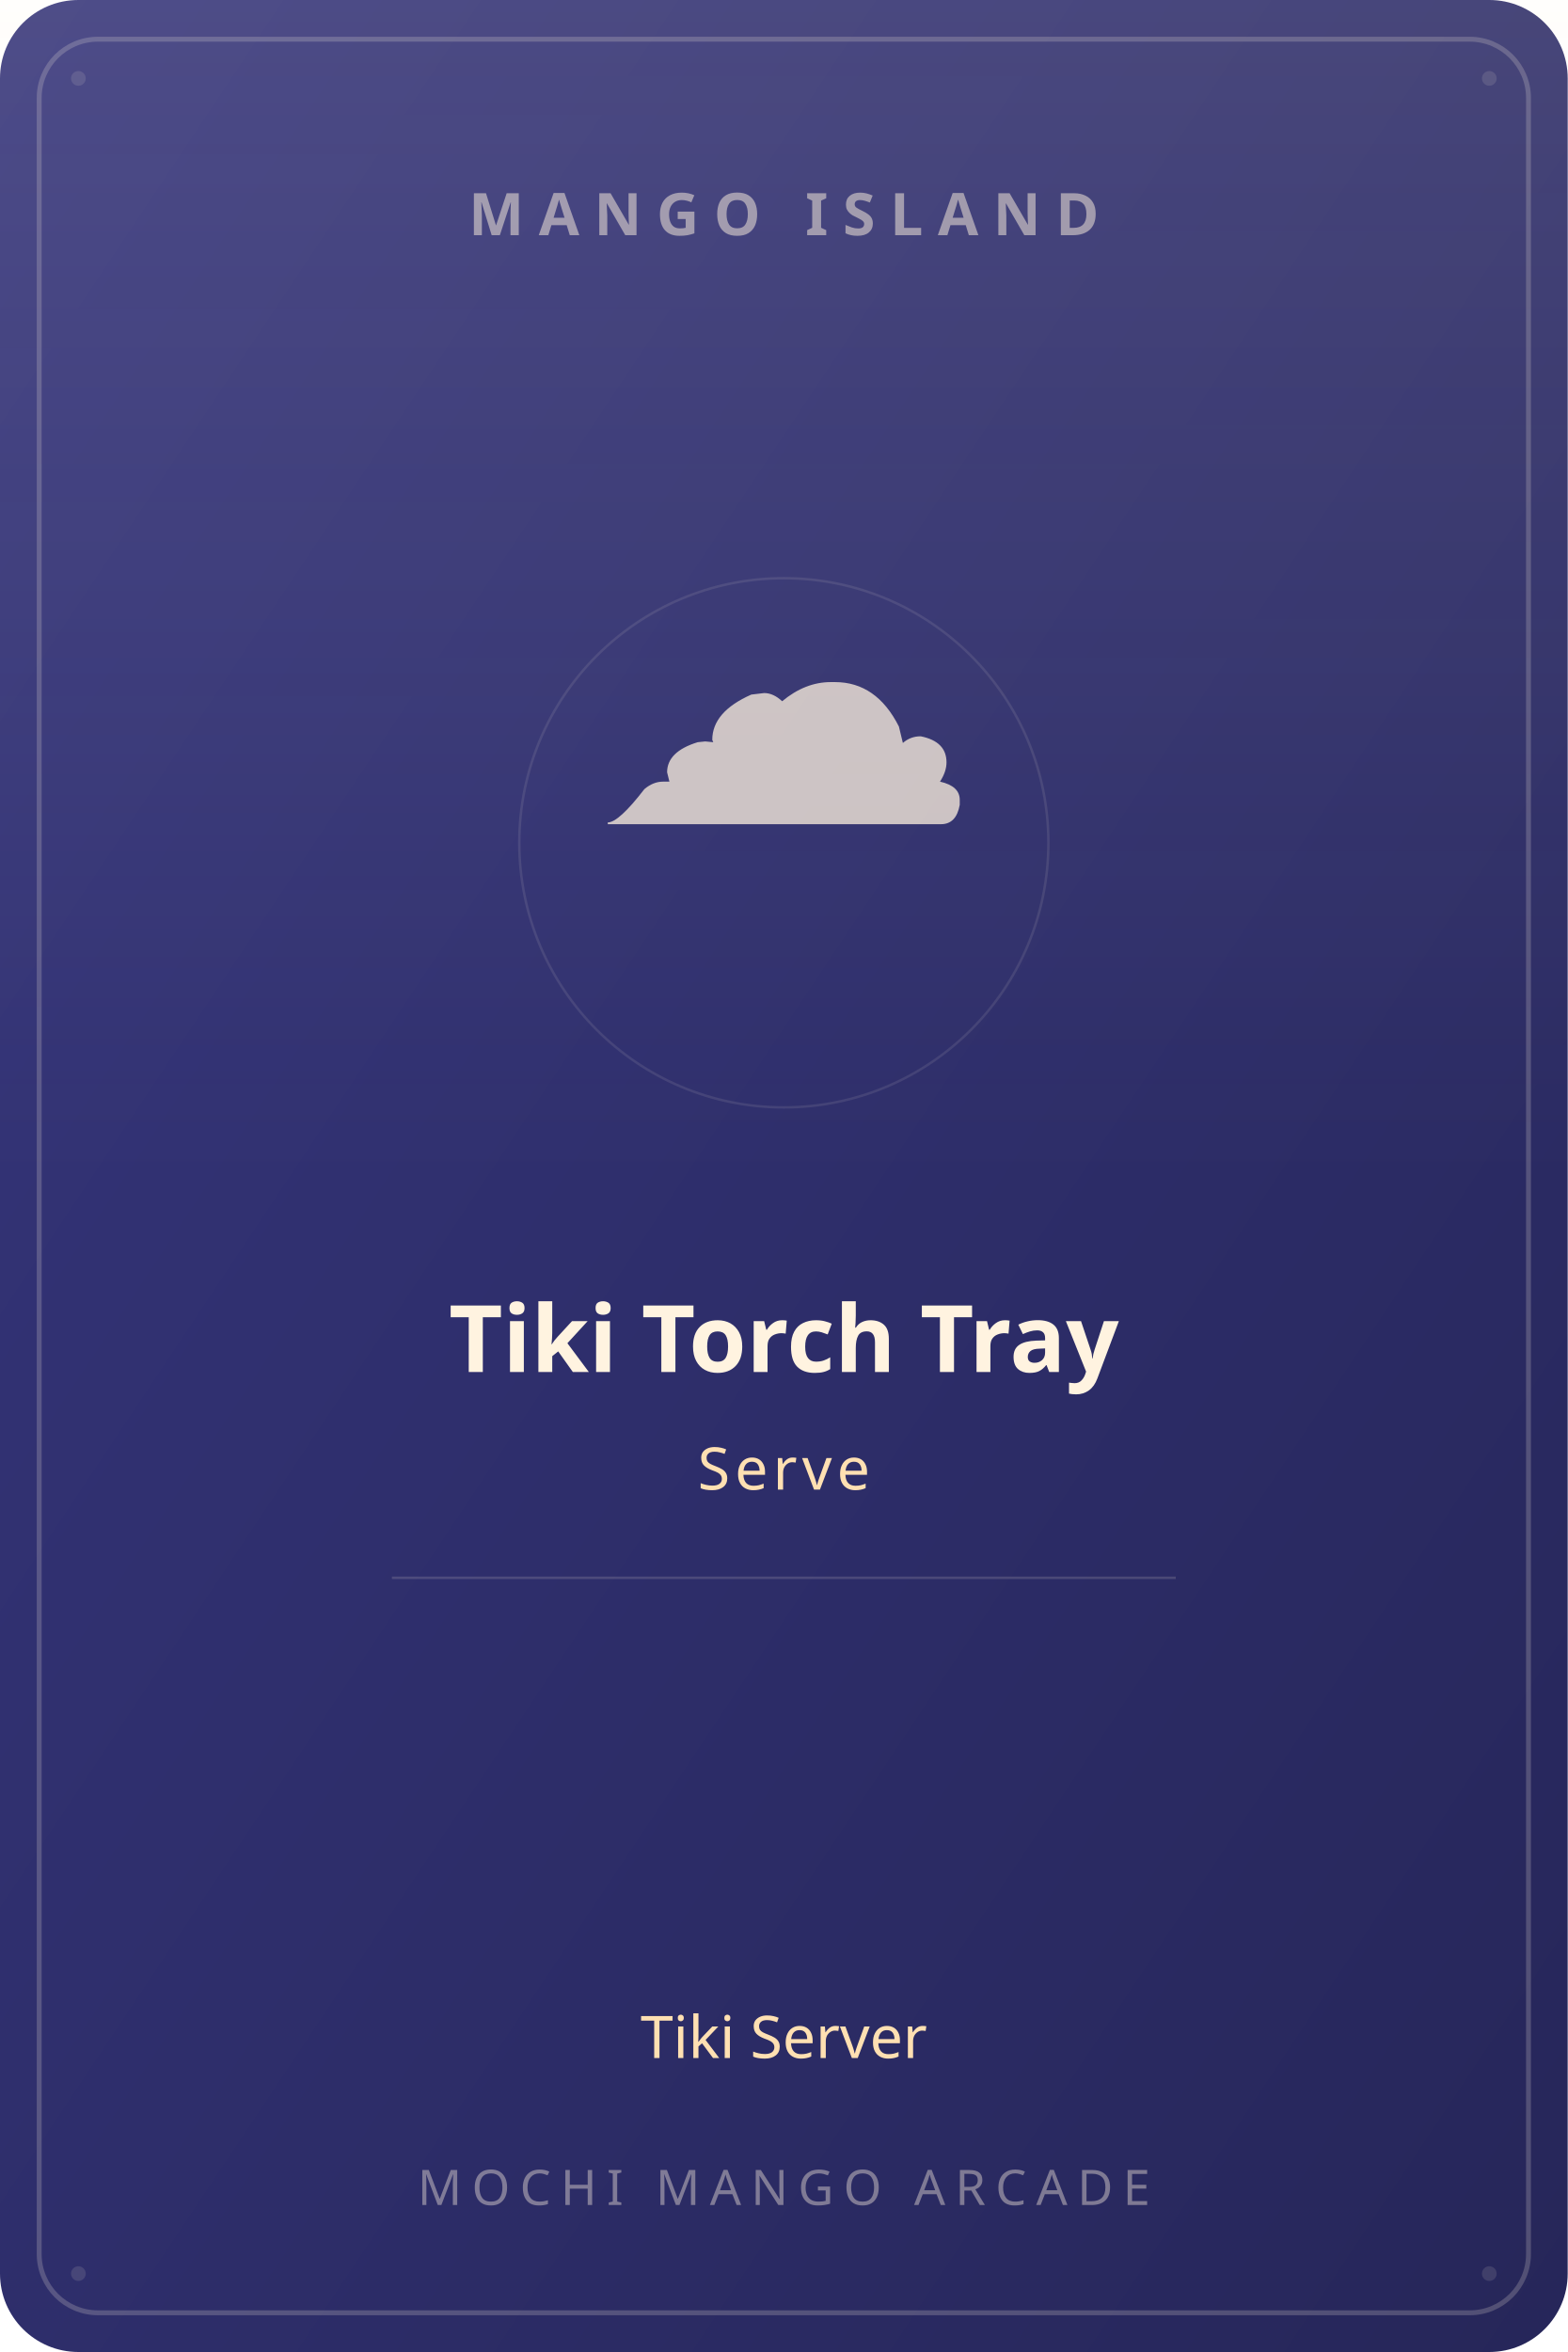
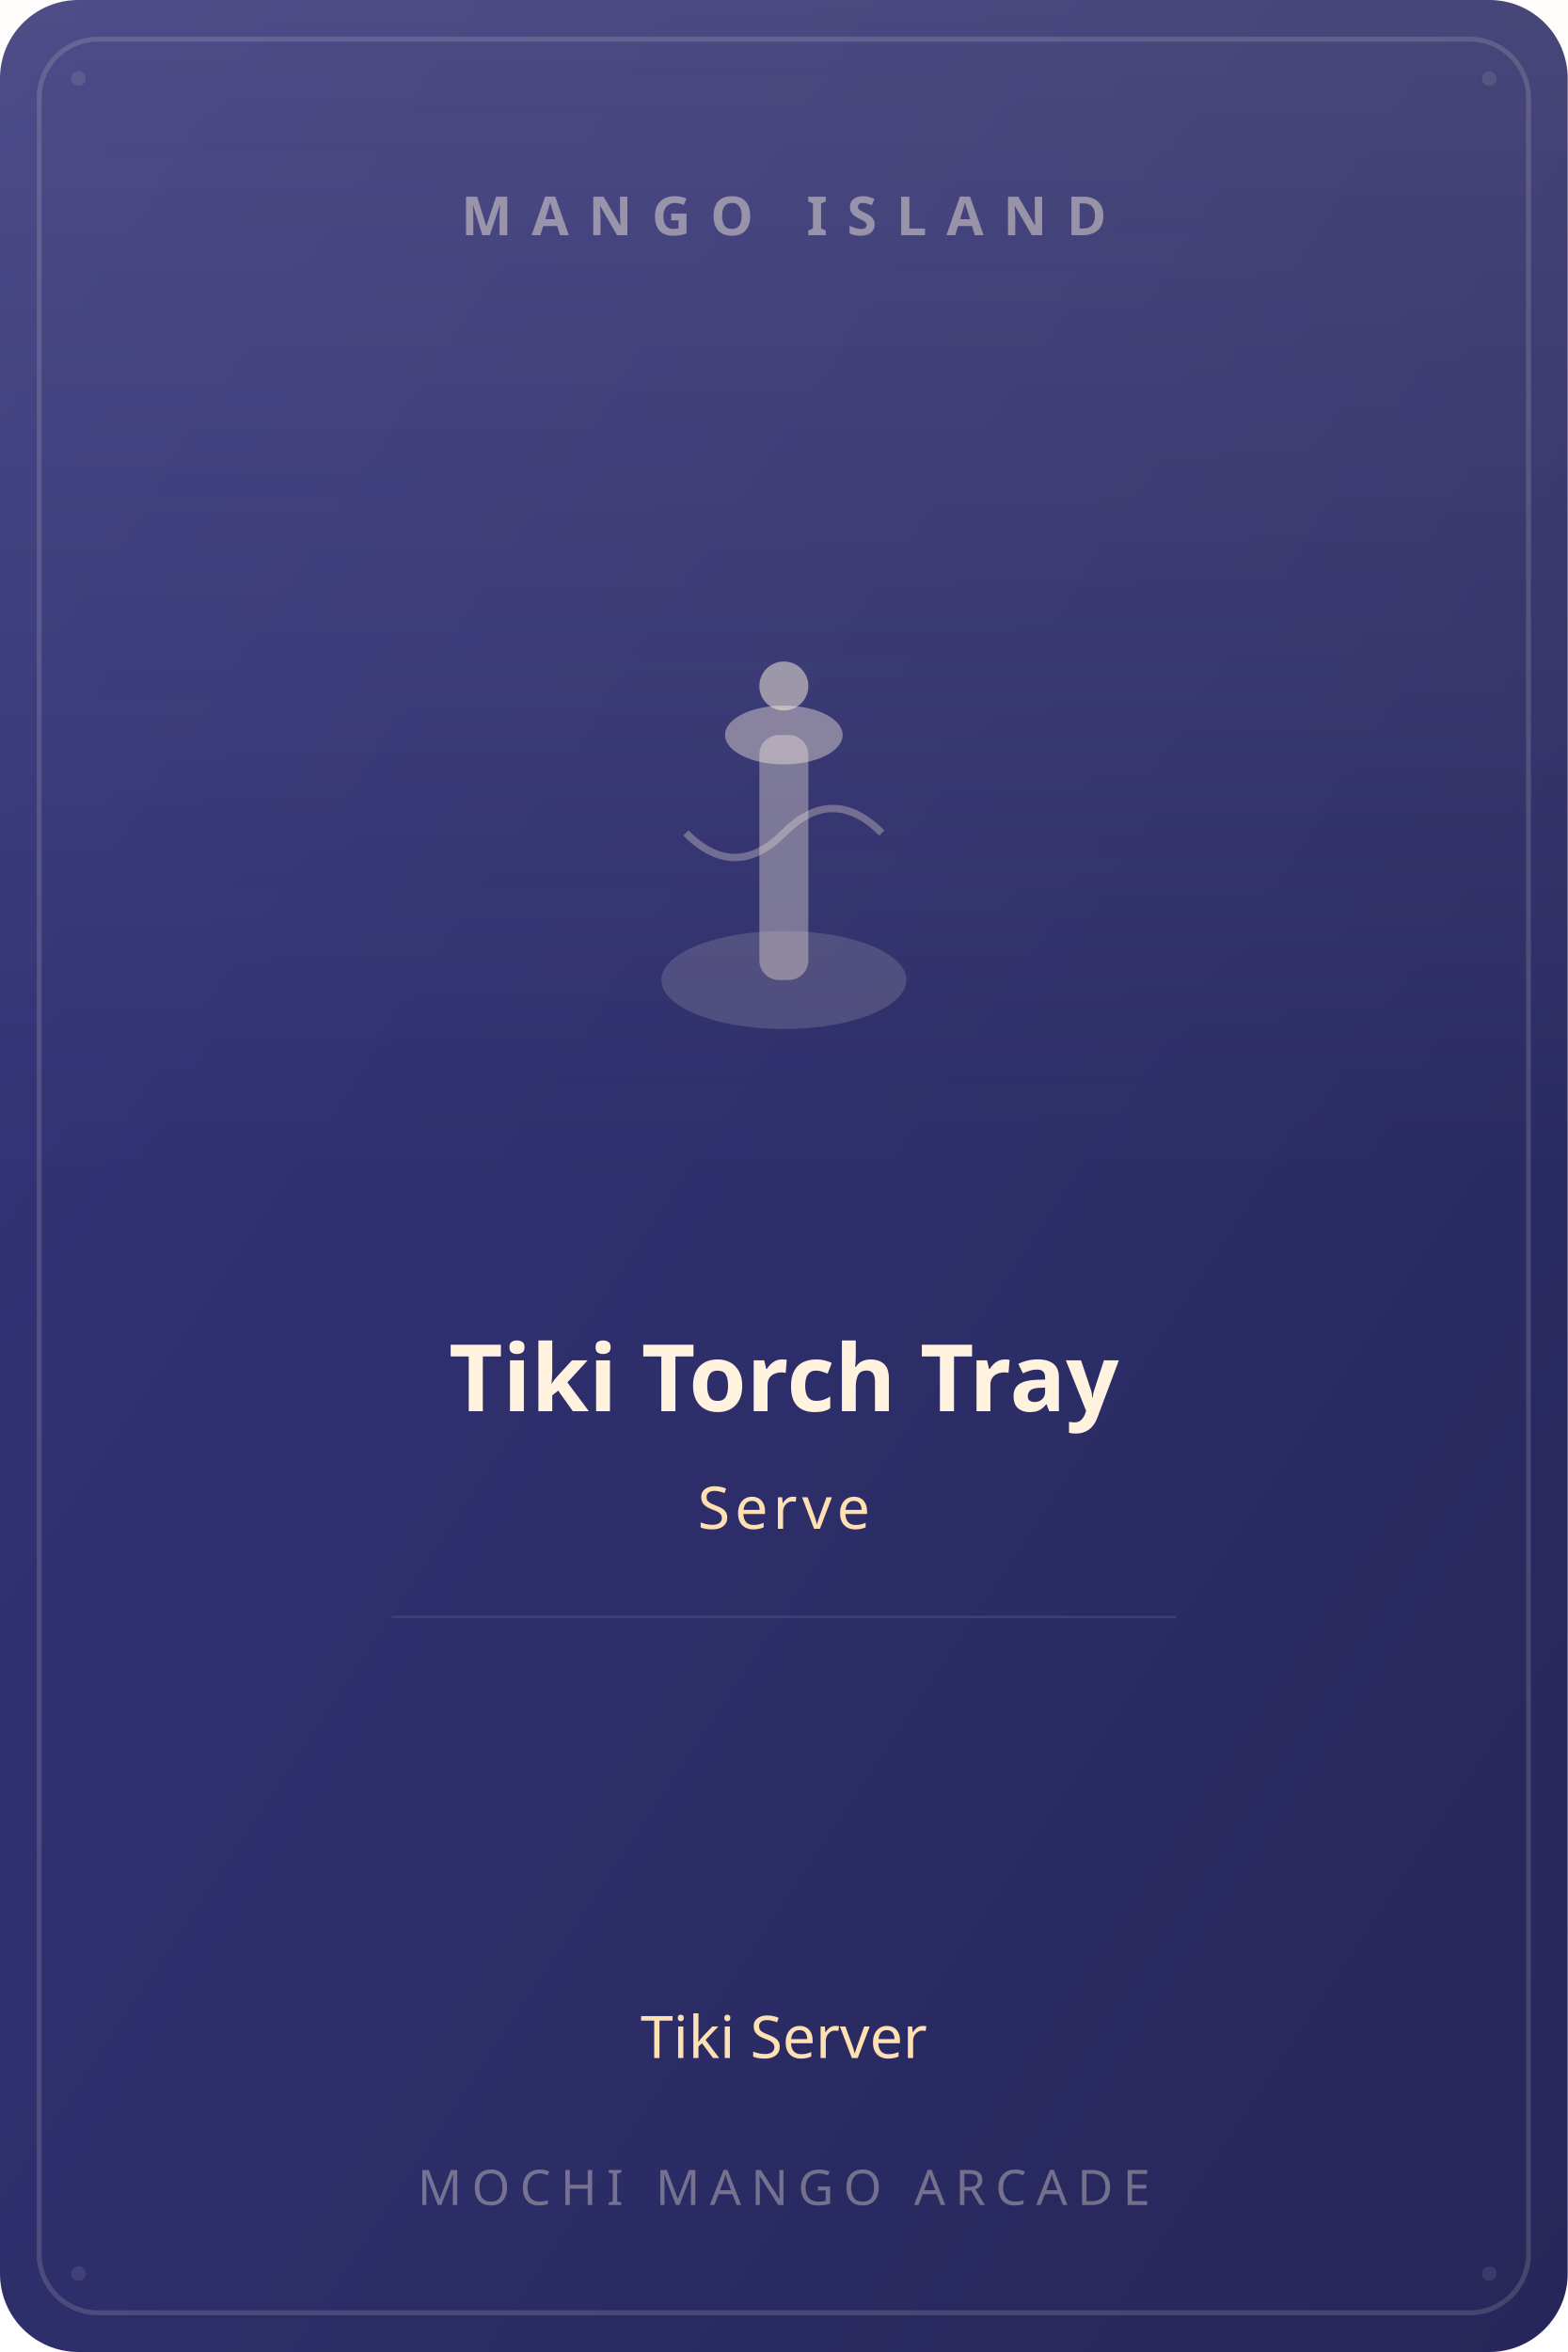
<svg xmlns="http://www.w3.org/2000/svg" viewBox="0 0 320 480">
  <defs>
    <linearGradient id="b" x1="0" y1="0" x2="1" y2="1">
      <stop offset="0%" stop-color="hsl(240,40%,35%)" />
      <stop offset="100%" stop-color="hsl(240,40%,25%)" />
    </linearGradient>
    <linearGradient id="g" x1=".5" y1="0" x2=".5" y2="1">
      <stop offset="0%" stop-color="#fff3e0" stop-opacity=".12" />
      <stop offset="100%" stop-color="#fff3e0" stop-opacity="0" />
    </linearGradient>
  </defs>
  <rect width="320" height="480" rx="16" fill="url(#b)" />
-   <rect x="8" y="8" width="304" height="464" rx="12" fill="none" stroke="#fff3e0" stroke-width="1" opacity=".2" />
+   <rect x="8" y="8" width="304" height="464" rx="12" fill="none" stroke="#fff3e0" stroke-width="1" opacity=".15" />
  <rect x="0" y="0" width="320" height="240" fill="url(#g)" />
-   <text x="160" y="48" text-anchor="middle" fill="#fff3e0" font-size="12" font-weight="600" font-family="Outfit,sans-serif" opacity=".5" letter-spacing="3">MANGO ISLAND</text>
-   <g transform="translate(160,168)">
-     <text y="0" text-anchor="middle" fill="#fff3e0" font-size="80" font-family="serif" opacity=".75">☁️</text>
-     <circle cx="0" cy="4" r="54" fill="none" stroke="#fff3e0" stroke-width=".5" opacity=".1" />
+   <text x="160" y="48" text-anchor="middle" fill="#fff3e0" font-size="11" font-weight="600" font-family="Outfit,sans-serif" opacity=".45" letter-spacing="4">MANGO ISLAND</text>
+   <g transform="translate(0,20)">
+     <ellipse cx="160" cy="180" rx="25" ry="10" fill="#fff3e0" opacity=".15" />
+     <rect x="155" y="130" width="10" height="50" rx="4" fill="#fff3e0" opacity=".35" />
+     <ellipse cx="160" cy="130" rx="12" ry="6" fill="#fff3e0" opacity=".4" />
+     <circle cx="160" cy="120" r="5" fill="#fff3e0" opacity=".5" />
+     <path d="M140 150 Q150 160 160 150 Q170 140 180 150" stroke="#fff3e0" stroke-width="1.5" fill="none" opacity=".3" />
  </g>
-   <text x="160" y="280" text-anchor="middle" fill="#fff3e0" font-size="19" font-weight="700" font-family="Fredoka,Outfit,sans-serif">Tiki Torch Tray</text>
-   <text x="160" y="304" text-anchor="middle" fill="#ffe0b2" font-size="12" font-family="Outfit,sans-serif" letter-spacing="1">Serve</text>
-   <line x1="80" y1="322" x2="240" y2="322" stroke="#fff3e0" stroke-width=".5" opacity=".15" />
+   <text x="160" y="288" text-anchor="middle" fill="#fff3e0" font-size="19" font-weight="700" font-family="Fredoka,Outfit,sans-serif">Tiki Torch Tray</text>
+   <text x="160" y="312" text-anchor="middle" fill="#ffe0b2" font-size="12" font-family="Outfit,sans-serif" letter-spacing="1">Serve</text>
+   <line x1="80" y1="330" x2="240" y2="330" stroke="#fff3e0" stroke-width=".5" opacity=".1" />
  <text x="160" y="420" text-anchor="middle" fill="#ffe0b2" font-size="12" font-family="Outfit,sans-serif">Tiki Server</text>
-   <text x="160" y="450" text-anchor="middle" fill="#fff3e0" font-size="10" font-family="Outfit,sans-serif" opacity=".4" letter-spacing="2">MOCHI MANGO ARCADE</text>
-   <circle cx="16" cy="16" r="1.5" fill="#fff3e0" opacity=".12" />
-   <circle cx="304" cy="16" r="1.5" fill="#fff3e0" opacity=".12" />
-   <circle cx="16" cy="464" r="1.5" fill="#fff3e0" opacity=".12" />
-   <circle cx="304" cy="464" r="1.5" fill="#fff3e0" opacity=".12" />
+   <text x="160" y="450" text-anchor="middle" fill="#fff3e0" font-size="10" font-family="Outfit,sans-serif" opacity=".35" letter-spacing="2">MOCHI MANGO ARCADE</text>
+   <circle cx="16" cy="16" r="1.5" fill="#fff3e0" opacity=".1" />
+   <circle cx="304" cy="16" r="1.5" fill="#fff3e0" opacity=".1" />
+   <circle cx="16" cy="464" r="1.5" fill="#fff3e0" opacity=".1" />
+   <circle cx="304" cy="464" r="1.5" fill="#fff3e0" opacity=".1" />
</svg>
